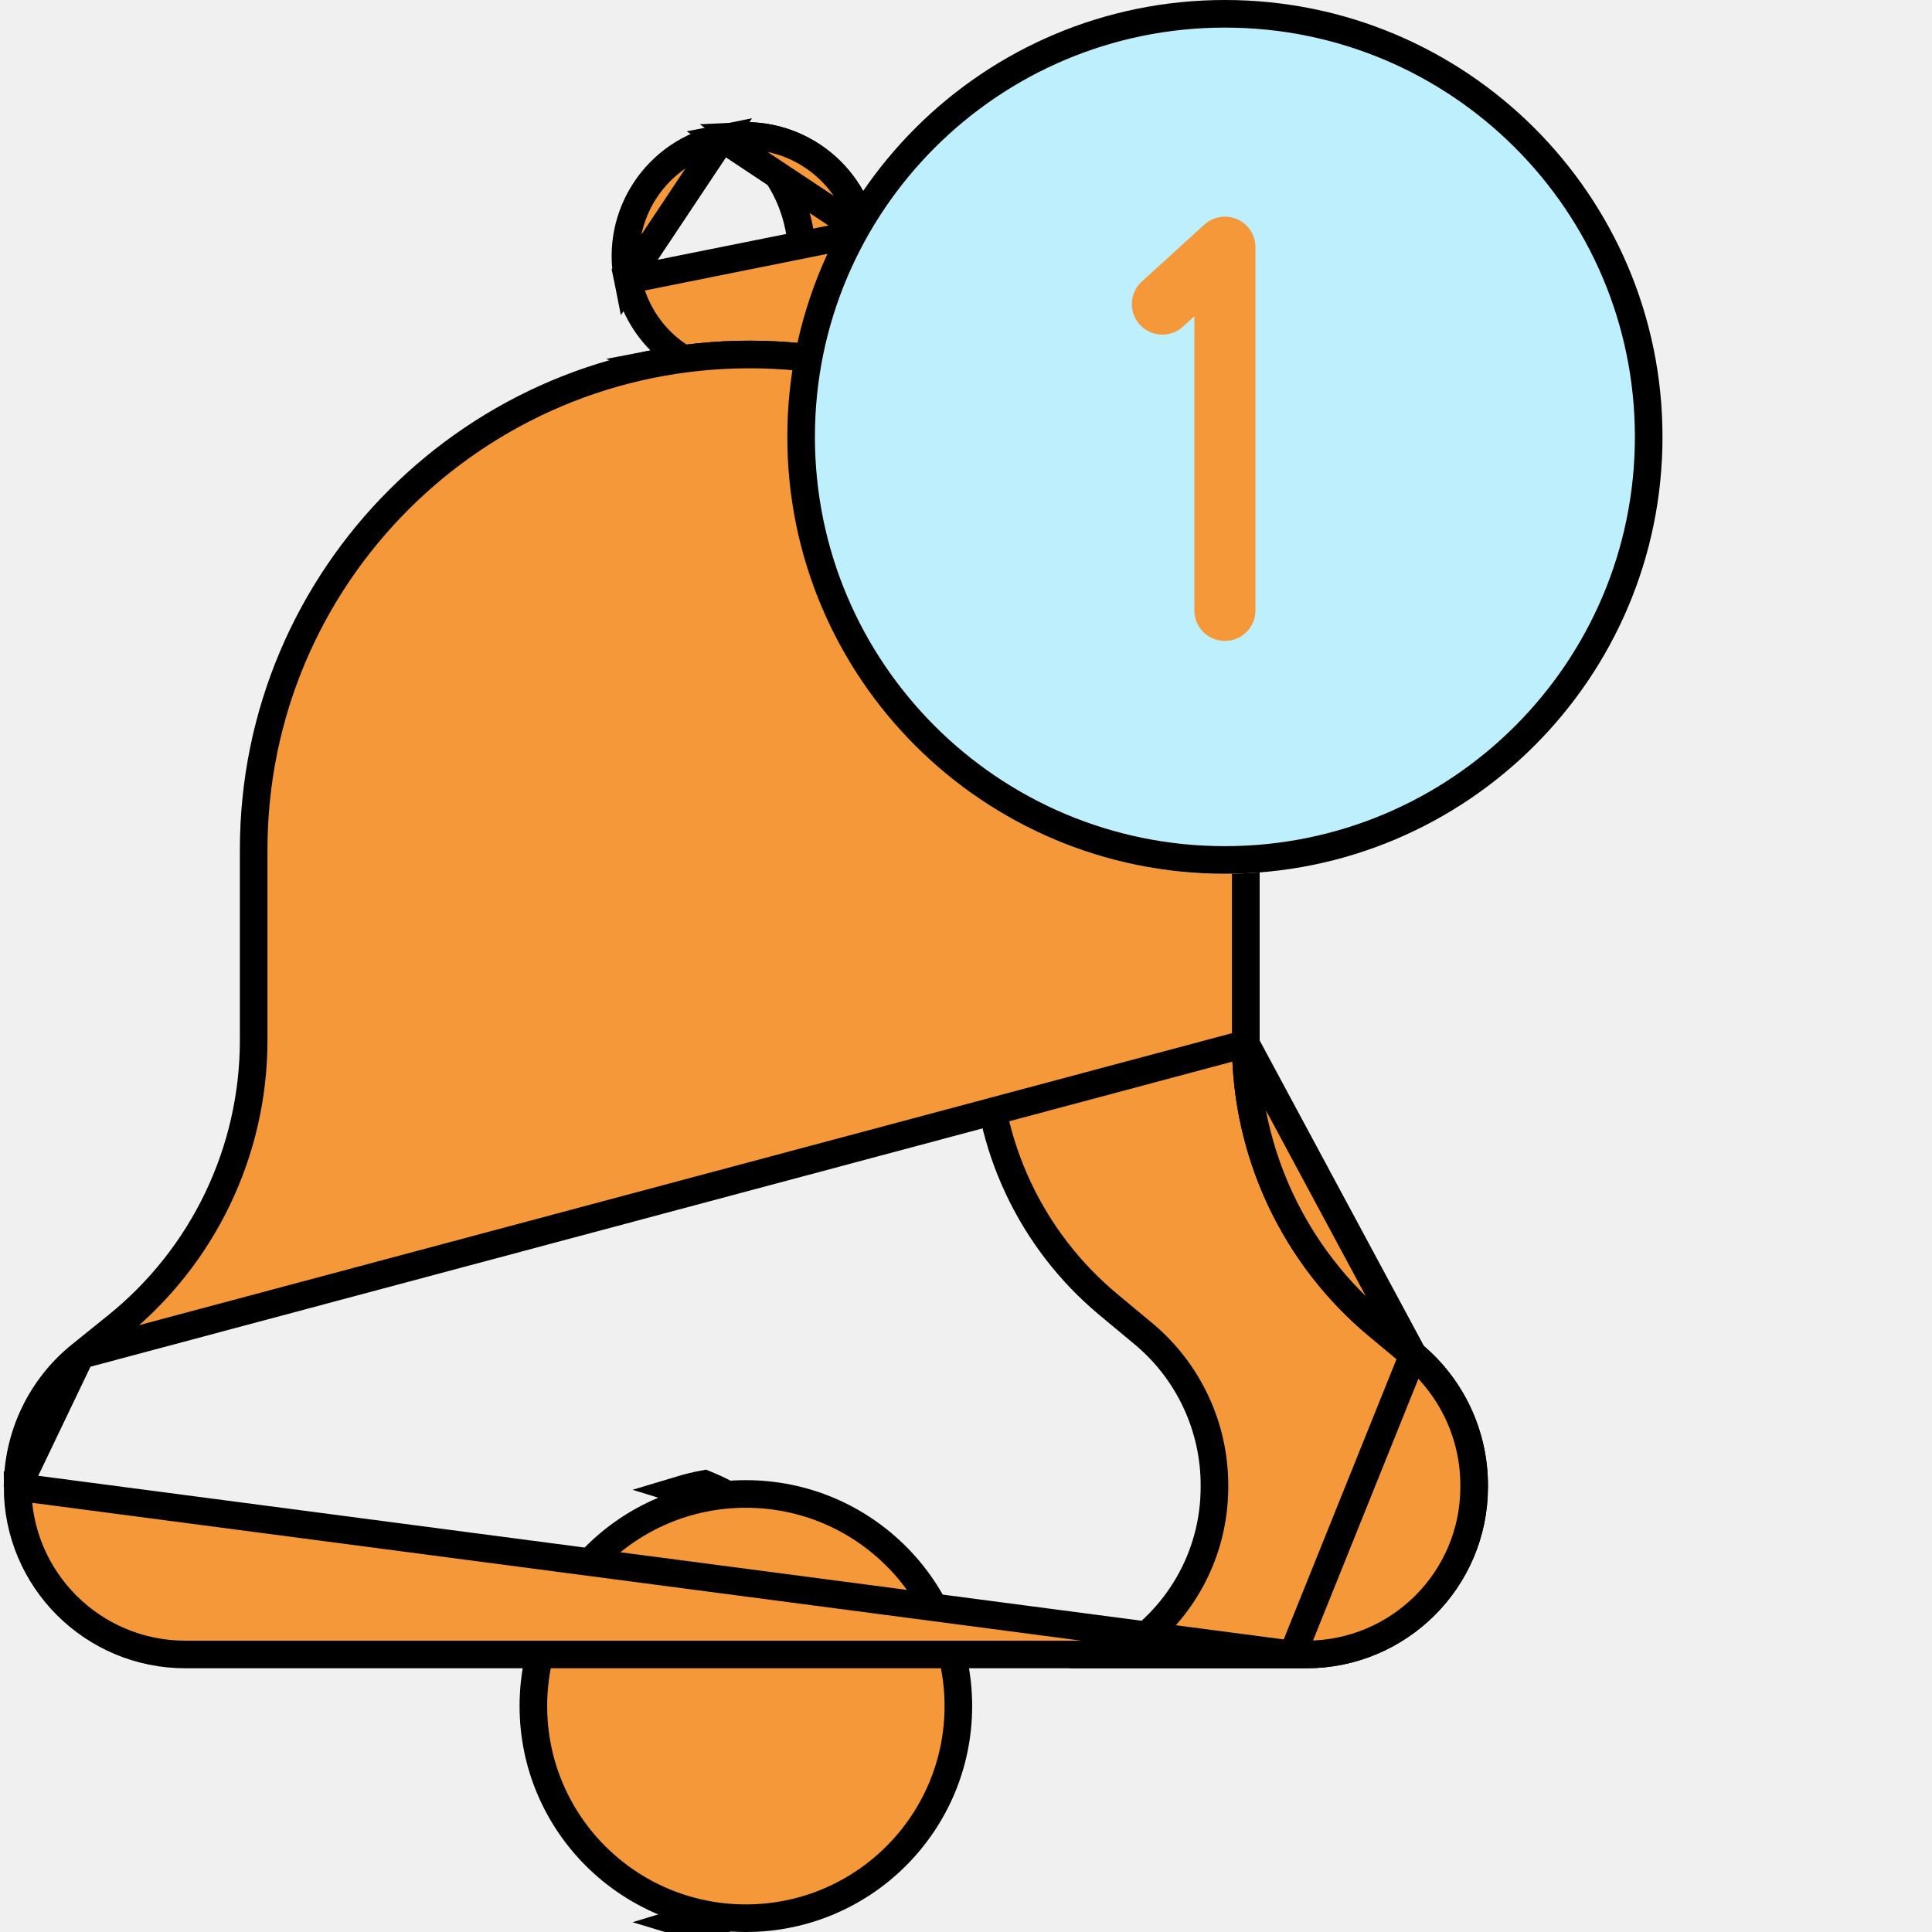
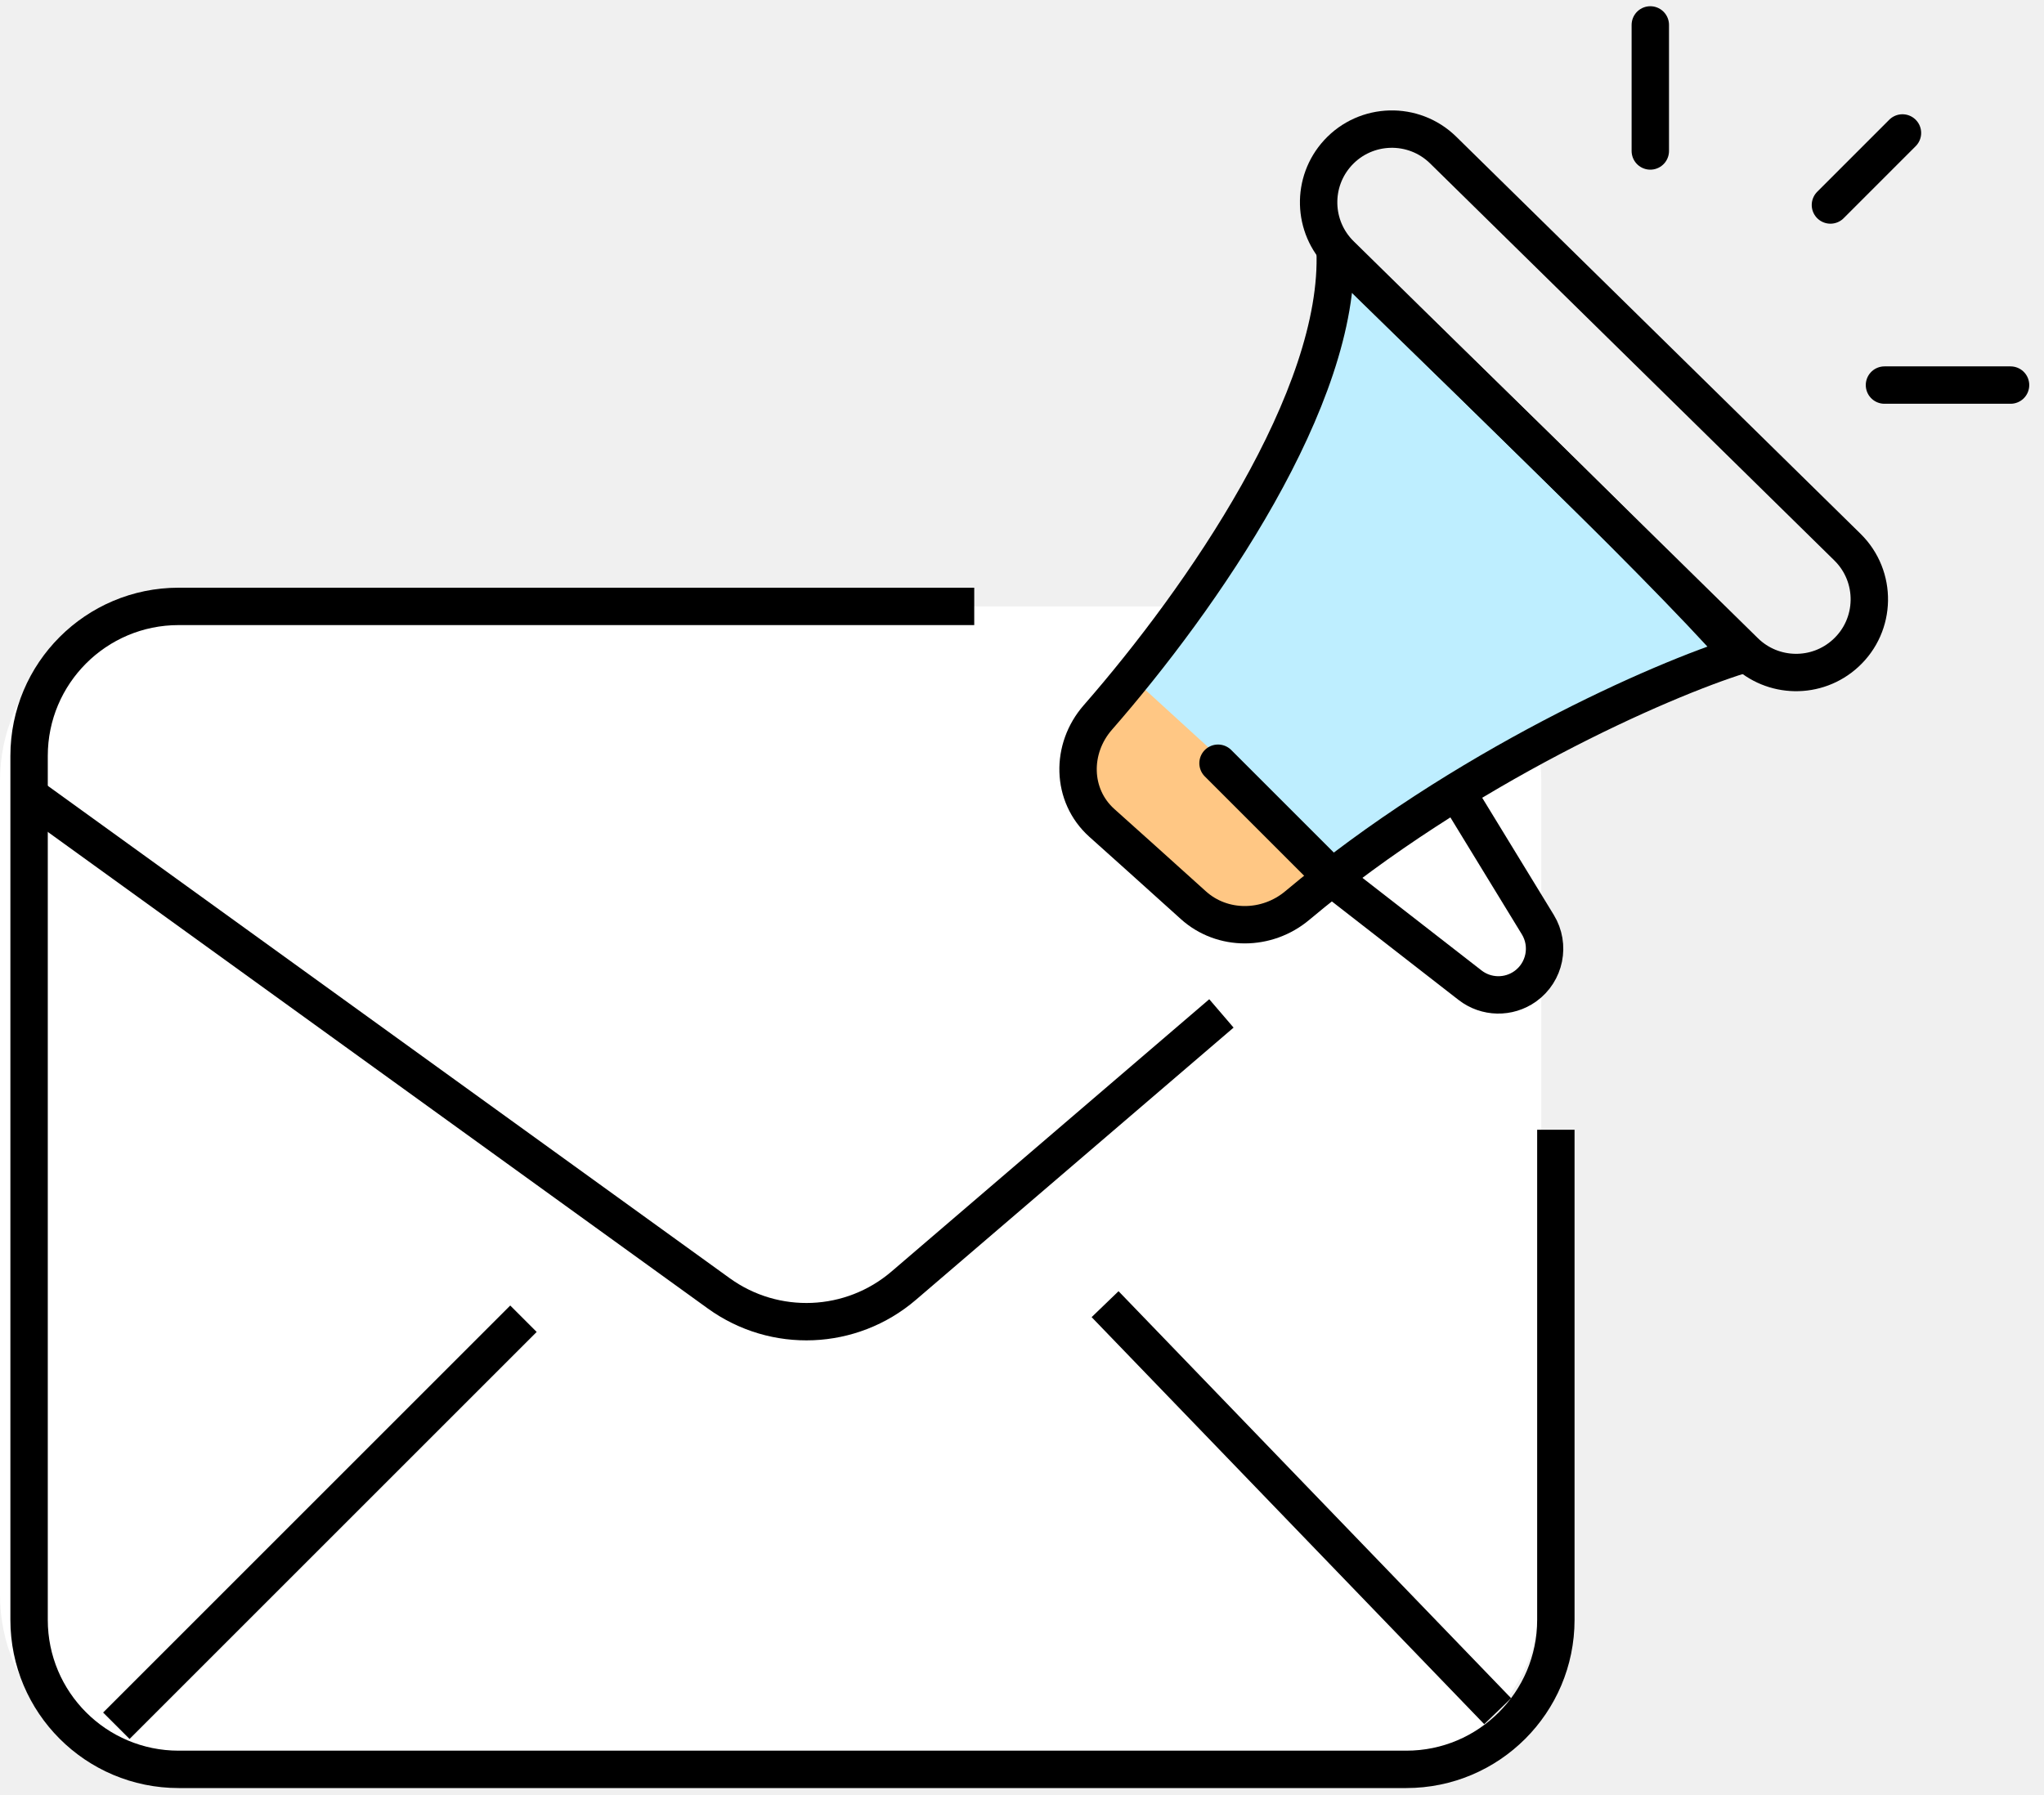
- <svg xmlns="http://www.w3.org/2000/svg" width="70" height="70" viewBox="0 0 70 70" fill="none">
-   <path d="M25.529 69.864C25.815 69.747 26.094 69.617 26.364 69.472C26.066 69.447 25.77 69.404 25.477 69.344C25.205 69.46 24.926 69.561 24.641 69.647C24.933 69.736 25.23 69.808 25.529 69.864ZM25.477 54.285C25.767 54.226 26.063 54.183 26.364 54.157C26.094 54.012 25.815 53.882 25.529 53.766C25.227 53.821 24.93 53.894 24.641 53.981C24.926 54.068 25.205 54.169 25.477 54.285Z" fill="#F59839" stroke="black" />
-   <path d="M27.024 54.129C31.277 54.129 34.723 57.571 34.723 61.815C34.723 66.058 31.277 69.5 27.024 69.5C22.771 69.5 19.325 66.058 19.325 61.814C19.325 57.571 22.771 54.129 27.024 54.129Z" fill="#F59839" stroke="black" />
-   <path d="M27.884 13.551L27.883 13.551C27.53 13.622 27.172 13.649 26.817 13.632C28.474 12.442 29.375 10.355 28.946 8.226C28.668 6.843 27.878 5.692 26.815 4.931C28.936 4.826 30.87 6.283 31.301 8.423C31.775 10.78 30.246 13.077 27.884 13.551Z" fill="#F59839" stroke="black" />
-   <path d="M22.747 10.139L22.747 10.139C23.221 12.497 25.52 14.025 27.884 13.551C30.246 13.077 31.775 10.781 31.301 8.423L22.747 10.139ZM22.747 10.139C22.272 7.782 23.801 5.486 26.164 5.011L22.747 10.139ZM26.164 5.011C28.527 4.537 30.826 6.066 31.301 8.423L26.164 5.011Z" fill="#F59839" stroke="black" />
-   <path d="M51.199 49.092L51.199 49.092C51.891 49.668 52.448 50.389 52.83 51.204C53.212 52.02 53.411 52.909 53.411 53.809C53.411 53.81 53.411 53.81 53.411 53.81V53.876C53.411 57.227 50.69 59.945 47.331 59.945H40.554C42.619 58.71 44.002 56.454 44.002 53.876V53.809V53.809C44.002 52.762 43.771 51.728 43.326 50.78C42.882 49.832 42.234 48.993 41.429 48.323L41.429 48.323L40.158 47.266C37.35 44.928 35.727 41.467 35.727 37.818V30.786C35.727 22.786 30.76 15.947 23.738 13.17C24.866 12.952 26.013 12.842 27.164 12.843H27.164C37.091 12.843 45.137 20.878 45.137 30.786V37.818C45.137 41.765 46.892 45.507 49.928 48.035L49.928 48.035L51.199 49.092Z" fill="#F59839" stroke="black" />
-   <path d="M2.927 49.095L2.927 49.095C2.212 49.67 1.635 50.398 1.239 51.225C0.843 52.053 0.637 52.958 0.637 53.876L2.927 49.095ZM2.927 49.095L4.231 48.044C4.231 48.044 4.231 48.044 4.231 48.044C7.367 45.519 9.191 41.713 9.191 37.69V30.787C9.191 20.878 17.237 12.844 27.164 12.844C37.09 12.844 45.137 20.878 45.137 30.787V37.818V37.818M2.927 49.095L45.137 37.818M45.137 37.818C45.137 39.768 45.567 41.694 46.395 43.46C47.223 45.225 48.429 46.787 49.928 48.034C49.928 48.034 49.928 48.034 49.928 48.034L51.199 49.092L51.199 49.092M45.137 37.818L51.199 49.092M51.199 49.092C51.891 49.668 52.448 50.389 52.83 51.204C53.212 52.02 53.411 52.909 53.411 53.809C53.411 53.809 53.411 53.809 53.411 53.809V53.876C53.411 57.227 50.69 59.944 47.331 59.944H46.831M51.199 49.092L46.831 59.944M46.831 59.944V59.945M46.831 59.944V59.945M46.831 59.945H6.717C3.358 59.945 0.637 57.227 0.637 53.876L46.831 59.945Z" fill="#F59839" stroke="black" />
-   <path d="M48.635 0.577C52.678 3.446 55.316 8.16 55.316 13.489C55.316 22.231 48.218 29.318 39.462 29.318C38.024 29.319 36.593 29.125 35.207 28.741C37.796 30.578 40.962 31.658 44.381 31.658C53.137 31.658 60.235 24.571 60.235 15.829C60.235 8.558 55.325 2.434 48.635 0.577Z" fill="#BDEFFC" />
-   <path d="M44.381 0.5C52.862 0.5 59.735 7.364 59.735 15.829C59.735 24.294 52.862 31.158 44.381 31.158C35.9 31.158 29.026 24.294 29.026 15.829C29.026 7.364 35.9 0.5 44.381 0.5Z" fill="#BDEFFC" stroke="black" />
-   <path d="M44.381 23.222C43.769 23.222 43.274 22.727 43.274 22.117V11.458L42.861 11.835C42.409 12.246 41.709 12.214 41.297 11.763C41.199 11.655 41.123 11.53 41.074 11.393C41.025 11.257 41.003 11.112 41.009 10.967C41.016 10.822 41.051 10.68 41.113 10.549C41.175 10.417 41.262 10.299 41.369 10.201L43.635 8.139C43.793 7.995 43.991 7.899 44.202 7.865C44.414 7.83 44.631 7.858 44.828 7.945C45.024 8.031 45.191 8.173 45.308 8.352C45.425 8.532 45.487 8.741 45.487 8.956V22.117C45.487 22.727 44.992 23.222 44.381 23.222Z" fill="#F59839" />
+ <svg xmlns="http://www.w3.org/2000/svg" width="82" height="72" viewBox="0 0 82 72" fill="none">
+   <rect y="24.333" width="61.833" height="46.666" rx="7" fill="white" />
+   <path d="M1.167 31.916L28.837 51.9C31.084 53.523 34.15 53.395 36.254 51.591L49 40.666" stroke="black" stroke-width="1.5" />
+   <path d="M21 52.917L4.667 69.25" stroke="black" stroke-width="1.5" />
+   <path d="M44.333 52.333L60.083 68.666" stroke="black" stroke-width="1.5" />
+   <path d="M39.084 24.333H7.167C3.853 24.333 1.167 27.02 1.167 30.333V65C1.167 68.314 3.853 71 7.167 71H56.417C59.73 71 62.417 68.314 62.417 65V45.333" stroke="black" stroke-width="1.5" />
+   <path d="M52.043 36.337C58.671 30.776 66.668 27.268 69.819 26.29C66.207 22.195 57.03 13.5 53.561 10.032C53.807 15.933 48.232 23.995 44.041 28.792C42.95 30.039 42.97 31.914 44.203 33.021C45.159 33.88 46.373 34.963 47.869 36.318C49.041 37.379 50.831 37.354 52.043 36.337Z" fill="#BEEEFF" />
+   <path d="M53.923 34.962L45.613 27.375L44.828 28.16C43.266 29.722 43.266 32.254 44.828 33.816L47.12 36.108C48.682 37.67 51.215 37.67 52.777 36.108L53.923 34.962Z" fill="#FFC784" />
+   <path d="M53.199 34.961L48.864 30.626" stroke="black" stroke-width="1.5" stroke-linecap="round" />
+   <path d="M58.619 32.071L61.693 37.102C62.2 37.932 61.98 39.012 61.189 39.578V39.578C60.522 40.054 59.62 40.036 58.973 39.532L53.561 35.323" stroke="black" stroke-width="1.5" stroke-linecap="round" />
+   <path d="M66.206 1V6.058M76.322 5.335L73.432 8.226M75.6 15.452H80.658" stroke="black" stroke-width="1.5" stroke-linecap="round" />
+   <path d="M52.043 36.337C58.671 30.776 66.668 27.268 69.819 26.29C66.207 22.195 57.03 13.5 53.561 10.032C53.807 15.933 48.232 23.995 44.041 28.792C42.95 30.039 42.97 31.914 44.203 33.021C45.159 33.88 46.373 34.963 47.869 36.318C49.041 37.379 50.831 37.354 52.043 36.337Z" stroke="black" stroke-width="1.5" stroke-linecap="round" />
+   <path d="M69.998 26.145L53.779 10.216C52.65 9.106 52.602 7.301 53.672 6.133C54.796 4.908 56.712 4.858 57.898 6.023L74.114 21.954C75.314 23.133 75.281 25.078 74.04 26.214C72.889 27.27 71.112 27.239 69.998 26.145Z" stroke="black" stroke-width="1.5" stroke-linecap="round" />
</svg>
